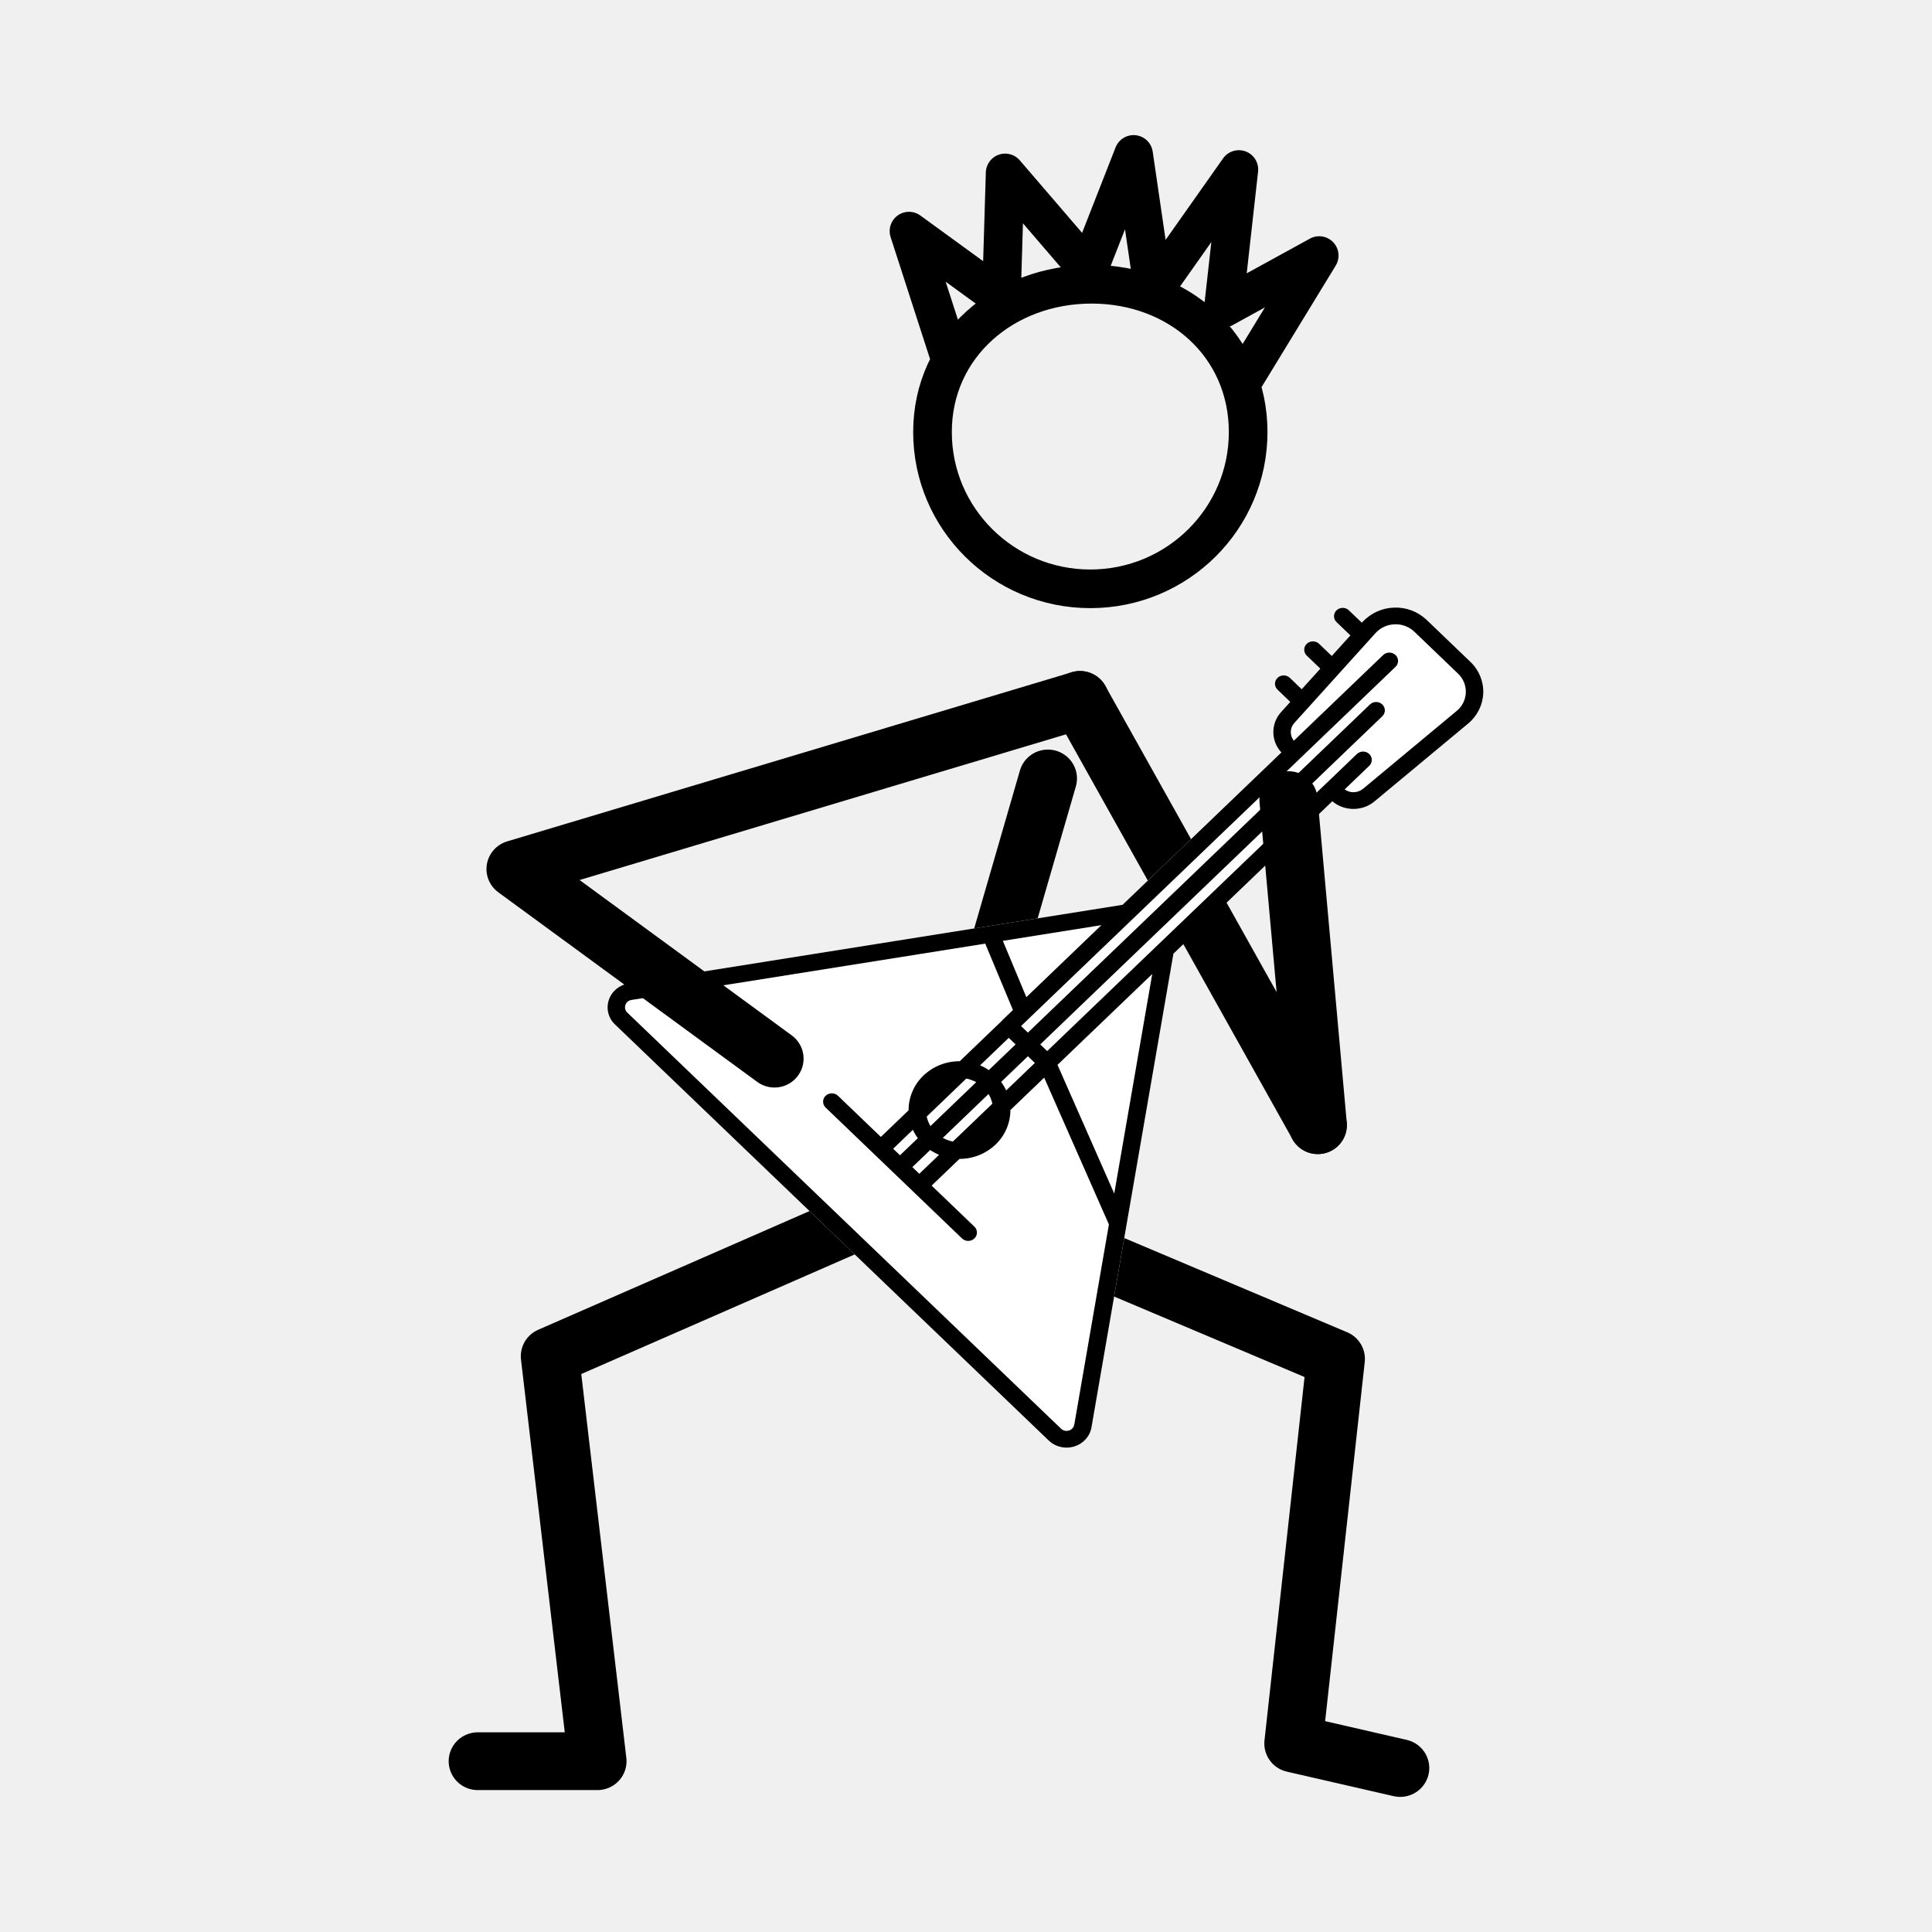
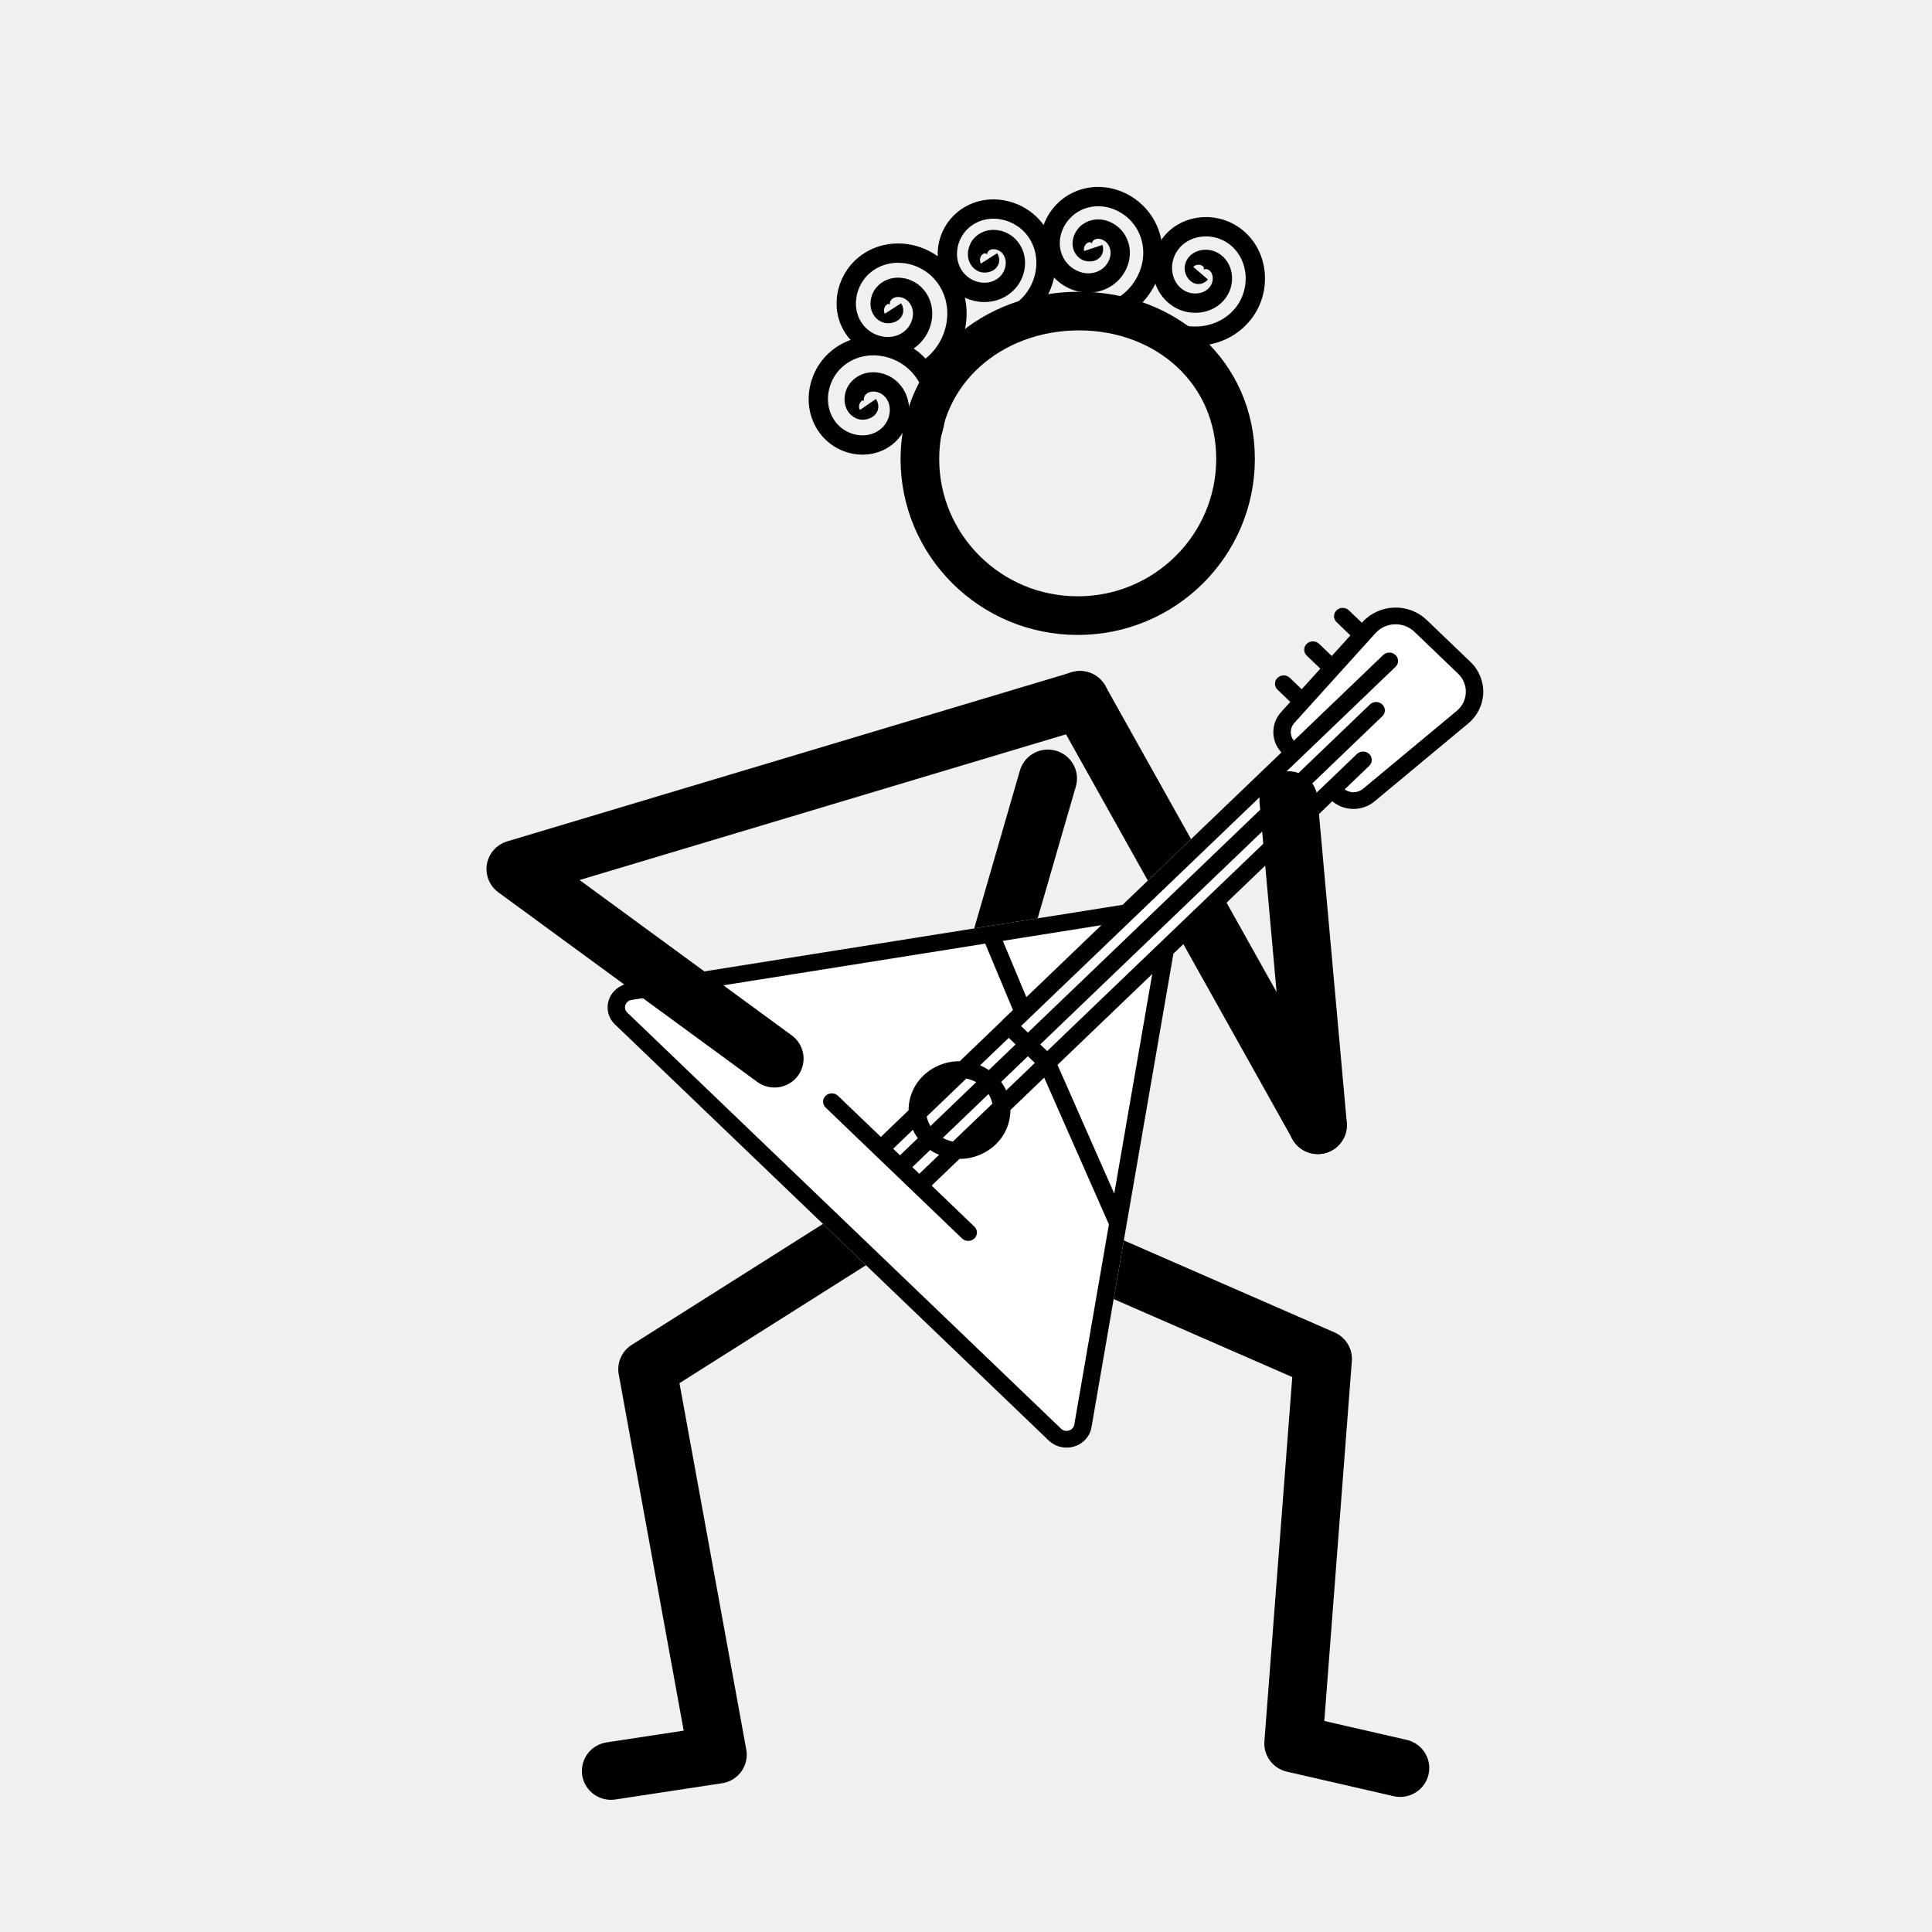
- <svg xmlns="http://www.w3.org/2000/svg" xml:space="preserve" width="100" height="100">
-   <path d="m58.683 29.432 12.31 22.007" style="display:inline;fill:none;stroke:#000;stroke-width:3;stroke-linecap:round;stroke-linejoin:round;stroke-miterlimit:4.7;stroke-dasharray:none;stroke-opacity:1" transform="translate(-2.783 6.798)" />
-   <g style="display:inline;stroke-width:1.839;stroke-dasharray:none">
-     <path d="m48.352 27.49-3.7 12.869" style="fill:none;stroke:#000;stroke-width:1.839;stroke-linecap:round;stroke-linejoin:round;stroke-miterlimit:4.7;stroke-dasharray:none;stroke-opacity:1" transform="matrix(1.63742 0 0 1.62584 -24.934 -4.401)" />
-     <path d="m59.488 58.993-3.375-.78 1.341-12.246-12.734-5.42-12.11 5.336 1.503 12.893H30.33" style="display:inline;fill:none;stroke:#000;stroke-width:1.839;stroke-linecap:round;stroke-linejoin:round;stroke-miterlimit:4.7;stroke-dasharray:none;stroke-opacity:1" transform="matrix(1.63742 0 0 1.62584 -24.934 -4.401)" />
-     <path d="m51.982 11.815-2.15-6.65 4.781 3.478.196-6.49 4.308 5.014 2.34-5.972 1.03 7.047 4.42-6.266-.802 7.177 4.96-2.723-3.979 6.52m.301 2.617c0 4.48-3.657 8.112-8.169 8.112s-8.169-3.632-8.169-8.112 3.723-7.652 8.235-7.652 8.103 3.173 8.103 7.652" style="display:inline;fill:none;stroke:#000;stroke-width:2;stroke-linecap:round;stroke-linejoin:round;stroke-miterlimit:4.7;stroke-dasharray:none;stroke-opacity:1" transform="translate(-2.783 6.798)" />
+ <svg xmlns="http://www.w3.org/2000/svg" xml:space="preserve" width="100" height="100" version="1.1" id="svg7">
+   <defs id="defs7" />
+   <path d="m58.683 29.432 12.31 22.007" style="display:inline;fill:none;stroke:#000;stroke-width:3;stroke-linecap:round;stroke-linejoin:round;stroke-miterlimit:4.7;stroke-dasharray:none;stroke-opacity:1" transform="translate(-2.783 6.798)" id="path1" />
+   <g style="display:inline;stroke-width:1.839;stroke-dasharray:none" id="g4">
+     <path d="m48.352 27.49-3.7 12.869" style="fill:none;stroke:#000;stroke-width:1.839;stroke-linecap:round;stroke-linejoin:round;stroke-miterlimit:4.7;stroke-dasharray:none;stroke-opacity:1" transform="matrix(1.63742 0 0 1.62584 -24.934 -4.401)" id="path2" />
+     <path d="M 59.488,58.993 56.113,58.213 57.043,45.967 44.72,40.547 l -9.029,5.75 2.222,12.272 -3.372,0.517" style="display:inline;fill:none;stroke:#000000;stroke-width:1.839;stroke-linecap:round;stroke-linejoin:round;stroke-miterlimit:4.7;stroke-dasharray:none;stroke-opacity:1" transform="matrix(1.63742,0,0,1.62584,-24.934,-4.401)" id="path3" />
  </g>
-   <path d="M57.987 68.13a1.33 1.33 0 0 1-.923-.368L34.616 46.228a1.21 1.21 0 0 1-.32-1.27c.15-.45.545-.777 1.03-.854l18.649-2.969.027-.004 6.886-1.096 8.22-7.886a1.54 1.54 0 0 1-.015-2.091l.475-.525-.66-.634a.42.42 0 0 1 0-.612.465.465 0 0 1 .638 0l.614.59.963-1.066-.702-.674a.42.42 0 0 1 0-.612.465.465 0 0 1 .638 0l.657.63.963-1.065-.716-.687a.42.42 0 0 1 0-.612.465.465 0 0 1 .638 0l.67.643.027-.03a2.33 2.33 0 0 1 1.64-.753 2.32 2.32 0 0 1 1.691.639l2.262 2.17a2.14 2.14 0 0 1 .666 1.621 2.16 2.16 0 0 1-.785 1.573l-4.852 4.034c-.626.52-1.565.51-2.178-.013-3.725 2.668-8.647 8.088-8.647 8.088s-1.112 8.9-2.005 13.844L59.278 67.08c-.08.466-.421.845-.89.989q-.199.06-.401.06" style="display:inline;fill:#fff;stroke:none;stroke-width:1;stroke-linecap:square;stroke-linejoin:round;stroke-miterlimit:4.7;stroke-opacity:1" transform="translate(-2.783 6.798)" />
-   <path d="M57.987 68.13a1.33 1.33 0 0 1-.923-.368L34.616 46.228a1.21 1.21 0 0 1-.32-1.27c.15-.45.545-.777 1.03-.854l18.649-2.969.027-.004 6.886-1.096 8.22-7.886a1.54 1.54 0 0 1-.015-2.091l.475-.525-.66-.634a.42.42 0 0 1 0-.612.465.465 0 0 1 .638 0l.614.59.963-1.066-.702-.674a.42.42 0 0 1 0-.612.465.465 0 0 1 .638 0l.657.63.963-1.065-.716-.687a.42.42 0 0 1 0-.612.465.465 0 0 1 .638 0l.67.643.027-.03a2.33 2.33 0 0 1 1.64-.753 2.32 2.32 0 0 1 1.691.639l2.262 2.17a2.14 2.14 0 0 1 .666 1.621 2.16 2.16 0 0 1-.785 1.573l-4.852 4.034c-.626.52-1.565.51-2.178-.013l-8.223 7.889-2.425 14.022-.004.02-1.812 10.475c-.08.466-.421.845-.89.989q-.199.06-.401.06m-4.209-26.086-18.304 2.914a.39.39 0 0 0-.32.264.37.37 0 0 0 .1.394L57.702 67.15c.158.151.34.118.41.095a.39.39 0 0 0 .276-.306l1.792-10.36-3.35-7.599-1.749 1.678a2.47 2.47 0 0 1-.77 1.788 2.7 2.7 0 0 1-1.865.74l-1.442 1.383 2.213 2.124a.42.42 0 0 1 0 .612.465.465 0 0 1-.638 0l-2.527-2.425-.005-.005-.005-.005-.987-.947-.006-.006-.006-.005-3.525-3.382a.42.42 0 0 1 0-.611.465.465 0 0 1 .638 0l2.22 2.13 1.435-1.378a2.47 2.47 0 0 1 .771-1.8 2.7 2.7 0 0 1 1.878-.74l2.16-2.073a.4.4 0 0 1 .051-.059l.542-.519zm3.741 6.275 2.937 6.663 1.967-11.366zm-7.513 5.292.36.346 1.024-.982a2.7 2.7 0 0 1-.462-.249zm-.993-.951.354.339.923-.885a2.5 2.5 0 0 1-.256-.434zm2.568-.56q.25.136.524.188l2.042-1.958a1.6 1.6 0 0 0-.197-.503zm-.832-1.105a1.6 1.6 0 0 0 .194.493l2.369-2.273a1.8 1.8 0 0 0-.513-.187Zm3.853-1.794q.155.212.26.443l1.486-1.425-.361-.346zm-1.09-.857q.236.1.452.246l1.385-1.329-.354-.34zm3.113-1.083.36.344L71.42 33.758l.035-.031 1.561-1.498a.465.465 0 0 1 .638 0 .42.42 0 0 1 0 .612l-1.271 1.22a.78.78 0 0 0 .946-.027L78.181 30a1.285 1.285 0 0 0 .072-1.929l-2.262-2.17a1.4 1.4 0 0 0-1.021-.385 1.4 1.4 0 0 0-.99.454l-4.205 4.655a.7.7 0 0 0-.022.915l4.623-4.434a.465.465 0 0 1 .638 0 .42.42 0 0 1 0 .612L55.633 46.31l.354.34 17.705-16.986a.465.465 0 0 1 .638 0 .42.42 0 0 1 0 .612zM54.69 41.9l1.217 2.915 3.884-3.727z" style="display:inline;stroke-width:1" transform="translate(-2.783 6.798)" />
-   <path d="m56.99 39.168-.925-10.347m-16.249 8.23-8.185-6.036 17.842-5.383" style="display:inline;fill:none;stroke:#000;stroke-width:1.839;stroke-linecap:round;stroke-linejoin:round;stroke-miterlimit:4.7;stroke-dasharray:none;stroke-opacity:1" transform="matrix(1.63742 0 0 1.62584 -25.108 -5.444)" />
+   <path d="M57.987 68.13a1.33 1.33 0 0 1-.923-.368L34.616 46.228a1.21 1.21 0 0 1-.32-1.27c.15-.45.545-.777 1.03-.854l18.649-2.969.027-.004 6.886-1.096 8.22-7.886a1.54 1.54 0 0 1-.015-2.091l.475-.525-.66-.634a.42.42 0 0 1 0-.612.465.465 0 0 1 .638 0l.614.59.963-1.066-.702-.674a.42.42 0 0 1 0-.612.465.465 0 0 1 .638 0l.657.63.963-1.065-.716-.687a.42.42 0 0 1 0-.612.465.465 0 0 1 .638 0l.67.643.027-.03a2.33 2.33 0 0 1 1.64-.753 2.32 2.32 0 0 1 1.691.639l2.262 2.17a2.14 2.14 0 0 1 .666 1.621 2.16 2.16 0 0 1-.785 1.573l-4.852 4.034c-.626.52-1.565.51-2.178-.013-3.725 2.668-8.647 8.088-8.647 8.088s-1.112 8.9-2.005 13.844L59.278 67.08c-.08.466-.421.845-.89.989q-.199.06-.401.06" style="display:inline;fill:#fff;stroke:none;stroke-width:1;stroke-linecap:square;stroke-linejoin:round;stroke-miterlimit:4.7;stroke-opacity:1" transform="translate(-2.783 6.798)" id="path5" />
+   <path d="M57.987 68.13a1.33 1.33 0 0 1-.923-.368L34.616 46.228a1.21 1.21 0 0 1-.32-1.27c.15-.45.545-.777 1.03-.854l18.649-2.969.027-.004 6.886-1.096 8.22-7.886a1.54 1.54 0 0 1-.015-2.091l.475-.525-.66-.634a.42.42 0 0 1 0-.612.465.465 0 0 1 .638 0l.614.59.963-1.066-.702-.674a.42.42 0 0 1 0-.612.465.465 0 0 1 .638 0l.657.63.963-1.065-.716-.687a.42.42 0 0 1 0-.612.465.465 0 0 1 .638 0l.67.643.027-.03a2.33 2.33 0 0 1 1.64-.753 2.32 2.32 0 0 1 1.691.639l2.262 2.17a2.14 2.14 0 0 1 .666 1.621 2.16 2.16 0 0 1-.785 1.573l-4.852 4.034c-.626.52-1.565.51-2.178-.013l-8.223 7.889-2.425 14.022-.004.02-1.812 10.475c-.08.466-.421.845-.89.989q-.199.06-.401.06m-4.209-26.086-18.304 2.914a.39.39 0 0 0-.32.264.37.37 0 0 0 .1.394L57.702 67.15c.158.151.34.118.41.095a.39.39 0 0 0 .276-.306l1.792-10.36-3.35-7.599-1.749 1.678a2.47 2.47 0 0 1-.77 1.788 2.7 2.7 0 0 1-1.865.74l-1.442 1.383 2.213 2.124a.42.42 0 0 1 0 .612.465.465 0 0 1-.638 0l-2.527-2.425-.005-.005-.005-.005-.987-.947-.006-.006-.006-.005-3.525-3.382a.42.42 0 0 1 0-.611.465.465 0 0 1 .638 0l2.22 2.13 1.435-1.378a2.47 2.47 0 0 1 .771-1.8 2.7 2.7 0 0 1 1.878-.74l2.16-2.073a.4.4 0 0 1 .051-.059l.542-.519zm3.741 6.275 2.937 6.663 1.967-11.366zm-7.513 5.292.36.346 1.024-.982a2.7 2.7 0 0 1-.462-.249zm-.993-.951.354.339.923-.885a2.5 2.5 0 0 1-.256-.434zm2.568-.56q.25.136.524.188l2.042-1.958a1.6 1.6 0 0 0-.197-.503zm-.832-1.105a1.6 1.6 0 0 0 .194.493l2.369-2.273a1.8 1.8 0 0 0-.513-.187Zm3.853-1.794q.155.212.26.443l1.486-1.425-.361-.346zm-1.09-.857q.236.1.452.246l1.385-1.329-.354-.34zm3.113-1.083.36.344L71.42 33.758l.035-.031 1.561-1.498a.465.465 0 0 1 .638 0 .42.42 0 0 1 0 .612l-1.271 1.22a.78.78 0 0 0 .946-.027L78.181 30a1.285 1.285 0 0 0 .072-1.929l-2.262-2.17a1.4 1.4 0 0 0-1.021-.385 1.4 1.4 0 0 0-.99.454l-4.205 4.655a.7.7 0 0 0-.022.915l4.623-4.434a.465.465 0 0 1 .638 0 .42.42 0 0 1 0 .612L55.633 46.31l.354.34 17.705-16.986a.465.465 0 0 1 .638 0 .42.42 0 0 1 0 .612zM54.69 41.9l1.217 2.915 3.884-3.727z" style="display:inline;stroke-width:1" transform="translate(-2.783 6.798)" id="path6" />
+   <path d="m56.99 39.168-.925-10.347m-16.249 8.23-8.185-6.036 17.842-5.383" style="display:inline;fill:none;stroke:#000;stroke-width:1.839;stroke-linecap:round;stroke-linejoin:round;stroke-miterlimit:4.7;stroke-dasharray:none;stroke-opacity:1" transform="matrix(1.63742 0 0 1.62584 -25.108 -5.444)" id="path7" />
+   <g id="g18" transform="translate(-0.653112,1.387863)">
+     <path id="path18" style="fill:none;fill-rule:evenodd;stroke:#000000" transform="rotate(55.11431,61.42674,12.84755)" d="m 62.132,11.67 c 0.065,0.252 -0.308,0.212 -0.419,0.108 -0.301,-0.281 -0.095,-0.758 0.203,-0.945 0.533,-0.334 1.212,-0.01 1.472,0.513 0.382,0.768 -0.075,1.673 -0.824,1.999 -0.999,0.435 -2.137,-0.158 -2.526,-1.135 -0.49,-1.228 0.242,-2.602 1.445,-3.053 1.458,-0.546 3.068,0.325 3.579,1.756 0.603,1.686 -0.408,3.534 -2.067,4.106 m -5.11,0.46 c 0.246,0.073 0.023,0.368 -0.121,0.409 -0.391,0.112 -0.691,-0.304 -0.698,-0.651 -0.013,-0.621 0.607,-1.031 1.182,-0.987 0.844,0.066 1.379,0.912 1.275,1.712 -0.139,1.066 -1.218,1.729 -2.242,1.564 -1.289,-0.209 -2.081,-1.525 -1.852,-2.773 0.277,-1.511 1.831,-2.434 3.303,-2.141 1.734,0.345 2.786,2.138 2.429,3.833 m -5.921,3.771 c 0.241,0.009 0.106,0.329 -0.016,0.4 -0.33,0.192 -0.698,-0.118 -0.785,-0.432 -0.155,-0.562 0.315,-1.078 0.848,-1.17 0.783,-0.134 1.465,0.513 1.554,1.265 0.119,1.002 -0.711,1.854 -1.681,1.939 -1.221,0.107 -2.244,-0.909 -2.323,-2.097 -0.095,-1.439 1.107,-2.636 2.513,-2.708 1.657,-0.085 3.028,1.305 3.092,2.93 m -0.584,9.336 c 0.286,0.002 0.139,0.386 -0.002,0.476 -0.384,0.242 -0.833,-0.111 -0.949,-0.48 -0.206,-0.66 0.329,-1.292 0.958,-1.422 0.923,-0.191 1.758,0.548 1.895,1.436 0.182,1.184 -0.767,2.228 -1.915,2.368 -1.444,0.176 -2.699,-0.986 -2.841,-2.393 -0.172,-1.703 1.205,-3.172 2.871,-3.314 1.962,-0.168 3.644,1.424 3.788,3.349 m -7.139,-3.924 c 0.27,0.01 0.12,0.369 -0.017,0.449 -0.37,0.216 -0.784,-0.131 -0.881,-0.483 -0.175,-0.63 0.351,-1.21 0.949,-1.313 0.878,-0.152 1.644,0.572 1.746,1.415 0.136,1.124 -0.793,2.081 -1.881,2.178 -1.369,0.122 -2.519,-1.014 -2.61,-2.347 -0.11,-1.614 1.235,-2.958 2.812,-3.042 1.859,-0.099 3.398,1.457 3.475,3.278" />
+     <path d="m 67.387,15.567 c 0,4.48 -3.657,8.112 -8.169,8.112 -4.512,0 -8.169,-3.632 -8.169,-8.112 0,-4.48 3.723,-7.652 8.235,-7.652 4.512,0 8.103,3.173 8.103,7.652" style="display:inline;fill:none;stroke:#000000;stroke-width:2;stroke-linecap:round;stroke-linejoin:round;stroke-miterlimit:4.7;stroke-dasharray:none;stroke-opacity:1" transform="translate(-2.783,6.798)" id="path4" />
+   </g>
</svg>
